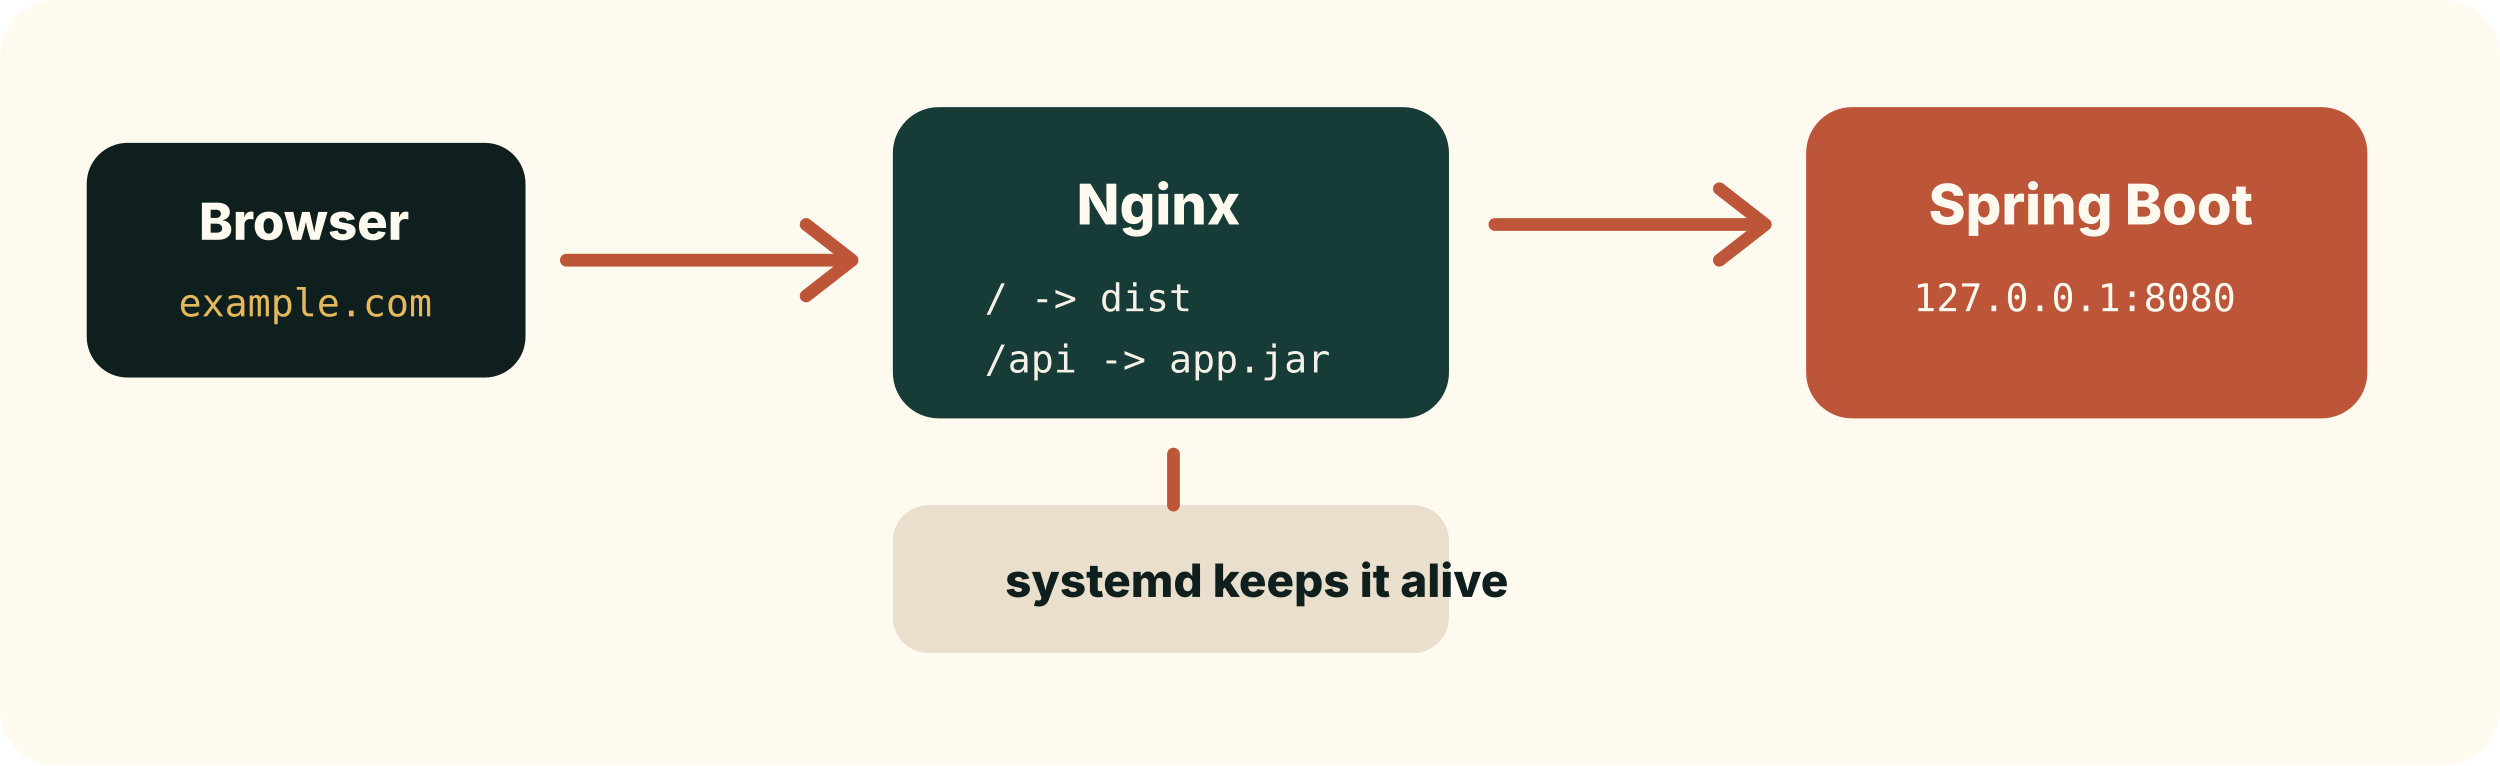
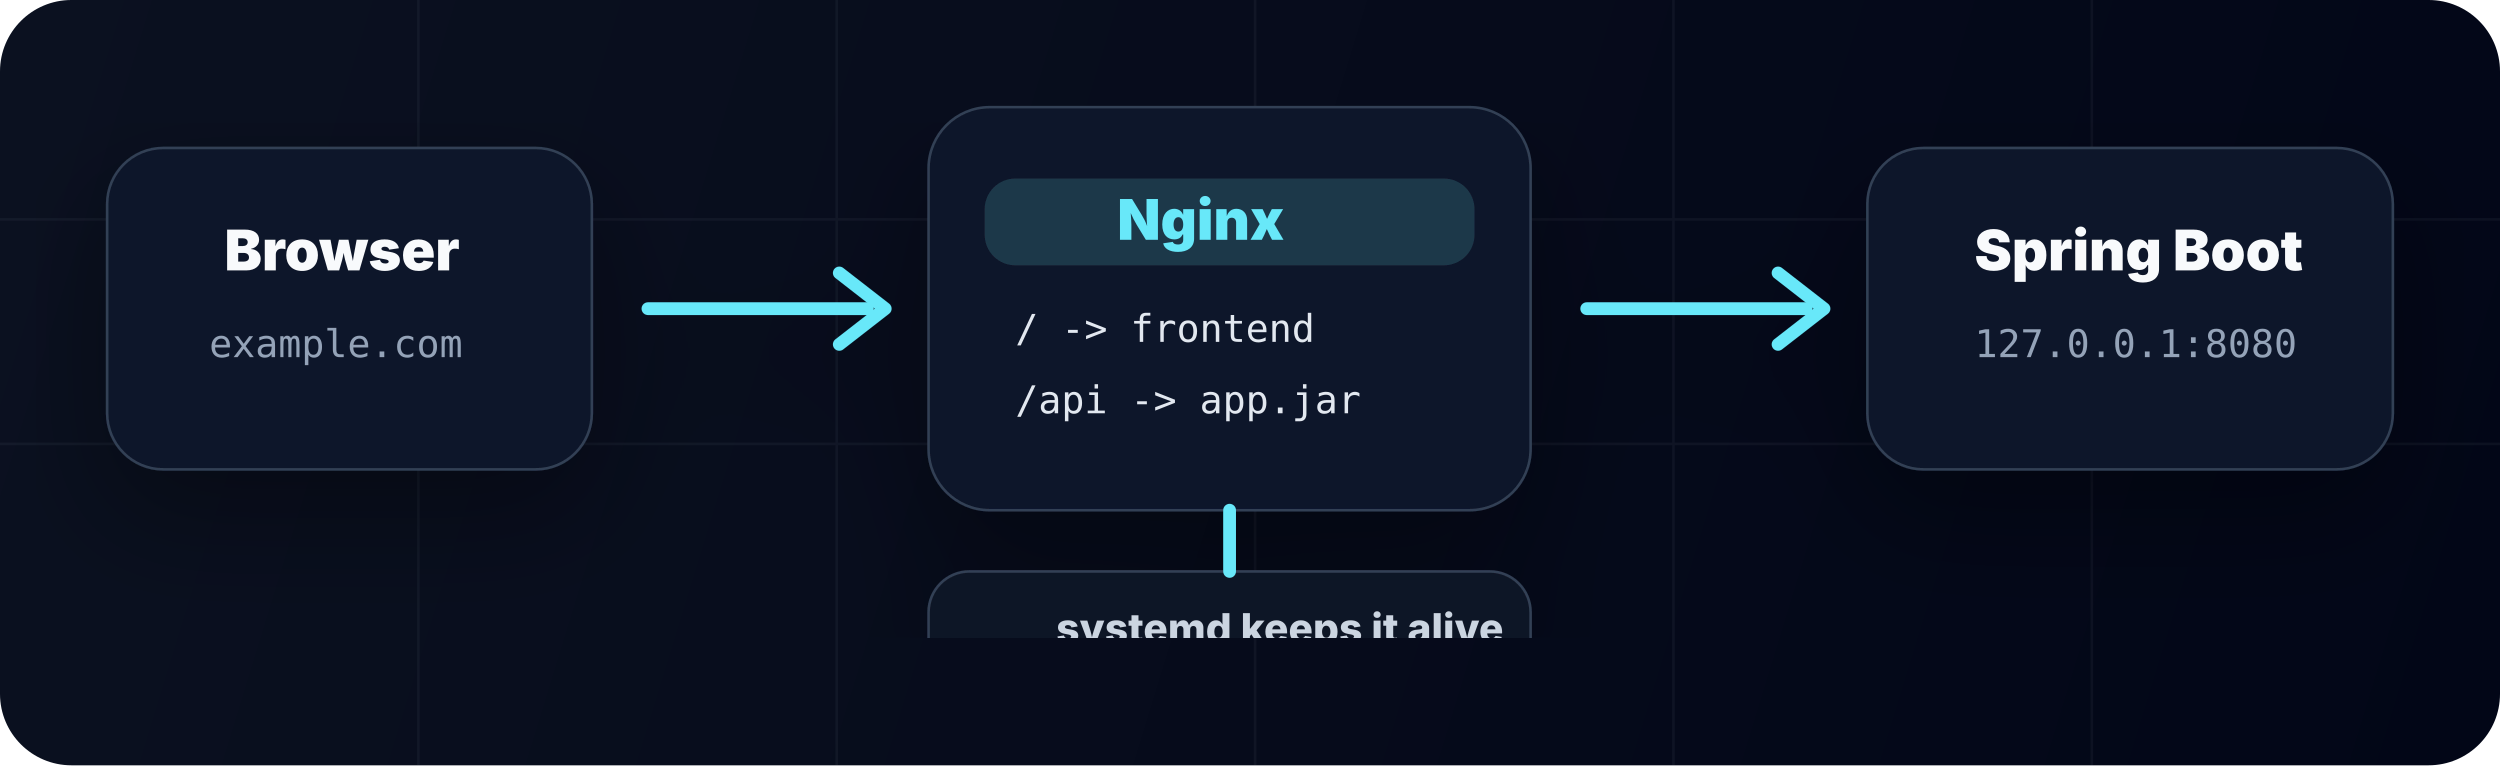
- <svg xmlns="http://www.w3.org/2000/svg" width="980" height="300" viewBox="0 0 980 300" role="img" aria-label="Student Deploy Kit deployment flow">
-   <rect width="980" height="300" rx="22" fill="#fffaf0" />
-   <rect x="34" y="56" width="172" height="92" rx="16" fill="#0f1f1e" />
-   <text x="78" y="94" font-family="Inter, Arial, sans-serif" font-size="20" fill="#fffaf0" font-weight="800">Browser</text>
-   <text x="70" y="124" font-family="Consolas, Menlo, monospace" font-size="15" fill="#e6b85c">example.com</text>
-   <path d="M222 102h106" stroke="#bd5539" stroke-width="5" stroke-linecap="round" />
-   <path d="m316 88 18 14-18 14" fill="none" stroke="#bd5539" stroke-width="5" stroke-linecap="round" stroke-linejoin="round" />
-   <rect x="350" y="42" width="218" height="122" rx="18" fill="#173b37" />
-   <text x="422" y="88" font-family="Inter, Arial, sans-serif" font-size="22" fill="#fffaf0" font-weight="800">Nginx</text>
-   <text x="386" y="122" font-family="Consolas, Menlo, monospace" font-size="15" fill="#f6f1e7">/ -&gt; dist</text>
-   <text x="386" y="146" font-family="Consolas, Menlo, monospace" font-size="15" fill="#f6f1e7">/api -&gt; app.jar</text>
-   <path d="M586 88h100" stroke="#bd5539" stroke-width="5" stroke-linecap="round" />
-   <path d="m674 74 18 14-18 14" fill="none" stroke="#bd5539" stroke-width="5" stroke-linecap="round" stroke-linejoin="round" />
-   <rect x="708" y="42" width="220" height="122" rx="18" fill="#bd5539" />
-   <text x="756" y="88" font-family="Inter, Arial, sans-serif" font-size="22" fill="#fffaf0" font-weight="800">Spring Boot</text>
-   <text x="750" y="122" font-family="Consolas, Menlo, monospace" font-size="15" fill="#fffaf0">127.0.0.1:8080</text>
-   <rect x="350" y="198" width="218" height="58" rx="14" fill="#eadfcd" />
-   <text x="394" y="234" font-family="Inter, Arial, sans-serif" font-size="18" fill="#0f1f1e" font-weight="800">systemd keeps it alive</text>
-   <path d="M460 178v20" stroke="#bd5539" stroke-width="5" stroke-linecap="round" />
+ <svg xmlns="http://www.w3.org/2000/svg" width="980" height="300" viewBox="0 0 980 300" fill="none">
+   <defs>
+     <linearGradient id="bg" x1="0" y1="0" x2="980" y2="300" gradientUnits="userSpaceOnUse">
+       <stop stop-color="#0B1120" />
+       <stop offset="1" stop-color="#020617" />
+     </linearGradient>
+     <filter id="cardShadow" x="14" y="30" width="952" height="220" filterUnits="userSpaceOnUse" color-interpolation-filters="sRGB">
+       <feDropShadow dx="0" dy="18" stdDeviation="22" flood-color="#000000" flood-opacity=".34" />
+     </filter>
+   </defs>
+   <rect width="980" height="300" rx="28" fill="url(#bg)" />
+   <path d="M0 86h980M0 174h980M164 0v300M328 0v300M492 0v300M656 0v300M820 0v300" stroke="#94A3B8" stroke-opacity=".07" />
+   <g filter="url(#cardShadow)" font-family="Inter,Segoe UI,Arial,sans-serif">
+     <rect x="42" y="58" width="190" height="126" rx="22" fill="#0F172A" stroke="#334155" />
+     <text x="88" y="106" fill="#F8FAFC" font-size="22" font-weight="850">Browser</text>
+     <text x="82" y="140" fill="#94A3B8" font-size="15" font-family="JetBrains Mono,Consolas,monospace">example.com</text>
+     <path d="M254 121h86" stroke="#67E8F9" stroke-width="5" stroke-linecap="round" />
+     <path d="m329 107 18 14-18 14" stroke="#67E8F9" stroke-width="5" stroke-linecap="round" stroke-linejoin="round" />
+     <rect x="364" y="42" width="236" height="158" rx="24" fill="#0F172A" stroke="#334155" />
+     <rect x="386" y="70" width="192" height="34" rx="12" fill="#67E8F9" fill-opacity=".16" />
+     <text x="438" y="94" fill="#67E8F9" font-size="22" font-weight="850">Nginx</text>
+     <text x="398" y="134" fill="#E2E8F0" font-size="15" font-family="JetBrains Mono,Consolas,monospace">/     -&gt; frontend</text>
+     <text x="398" y="162" fill="#E2E8F0" font-size="15" font-family="JetBrains Mono,Consolas,monospace">/api  -&gt; app.jar</text>
+     <path d="M622 121h86" stroke="#67E8F9" stroke-width="5" stroke-linecap="round" />
+     <path d="m697 107 18 14-18 14" stroke="#67E8F9" stroke-width="5" stroke-linecap="round" stroke-linejoin="round" />
+     <rect x="732" y="58" width="206" height="126" rx="22" fill="#0F172A" stroke="#334155" />
+     <text x="774" y="106" fill="#F8FAFC" font-size="22" font-weight="850">Spring Boot</text>
+     <text x="774" y="140" fill="#94A3B8" font-size="15" font-family="JetBrains Mono,Consolas,monospace">127.0.0.1:8080</text>
+     <rect x="364" y="224" width="236" height="44" rx="16" fill="#111827" stroke="#334155" />
+     <text x="414" y="252" fill="#CBD5E1" font-size="16" font-weight="760">systemd keeps it alive</text>
+     <path d="M482 200v24" stroke="#67E8F9" stroke-width="5" stroke-linecap="round" />
+   </g>
</svg>
